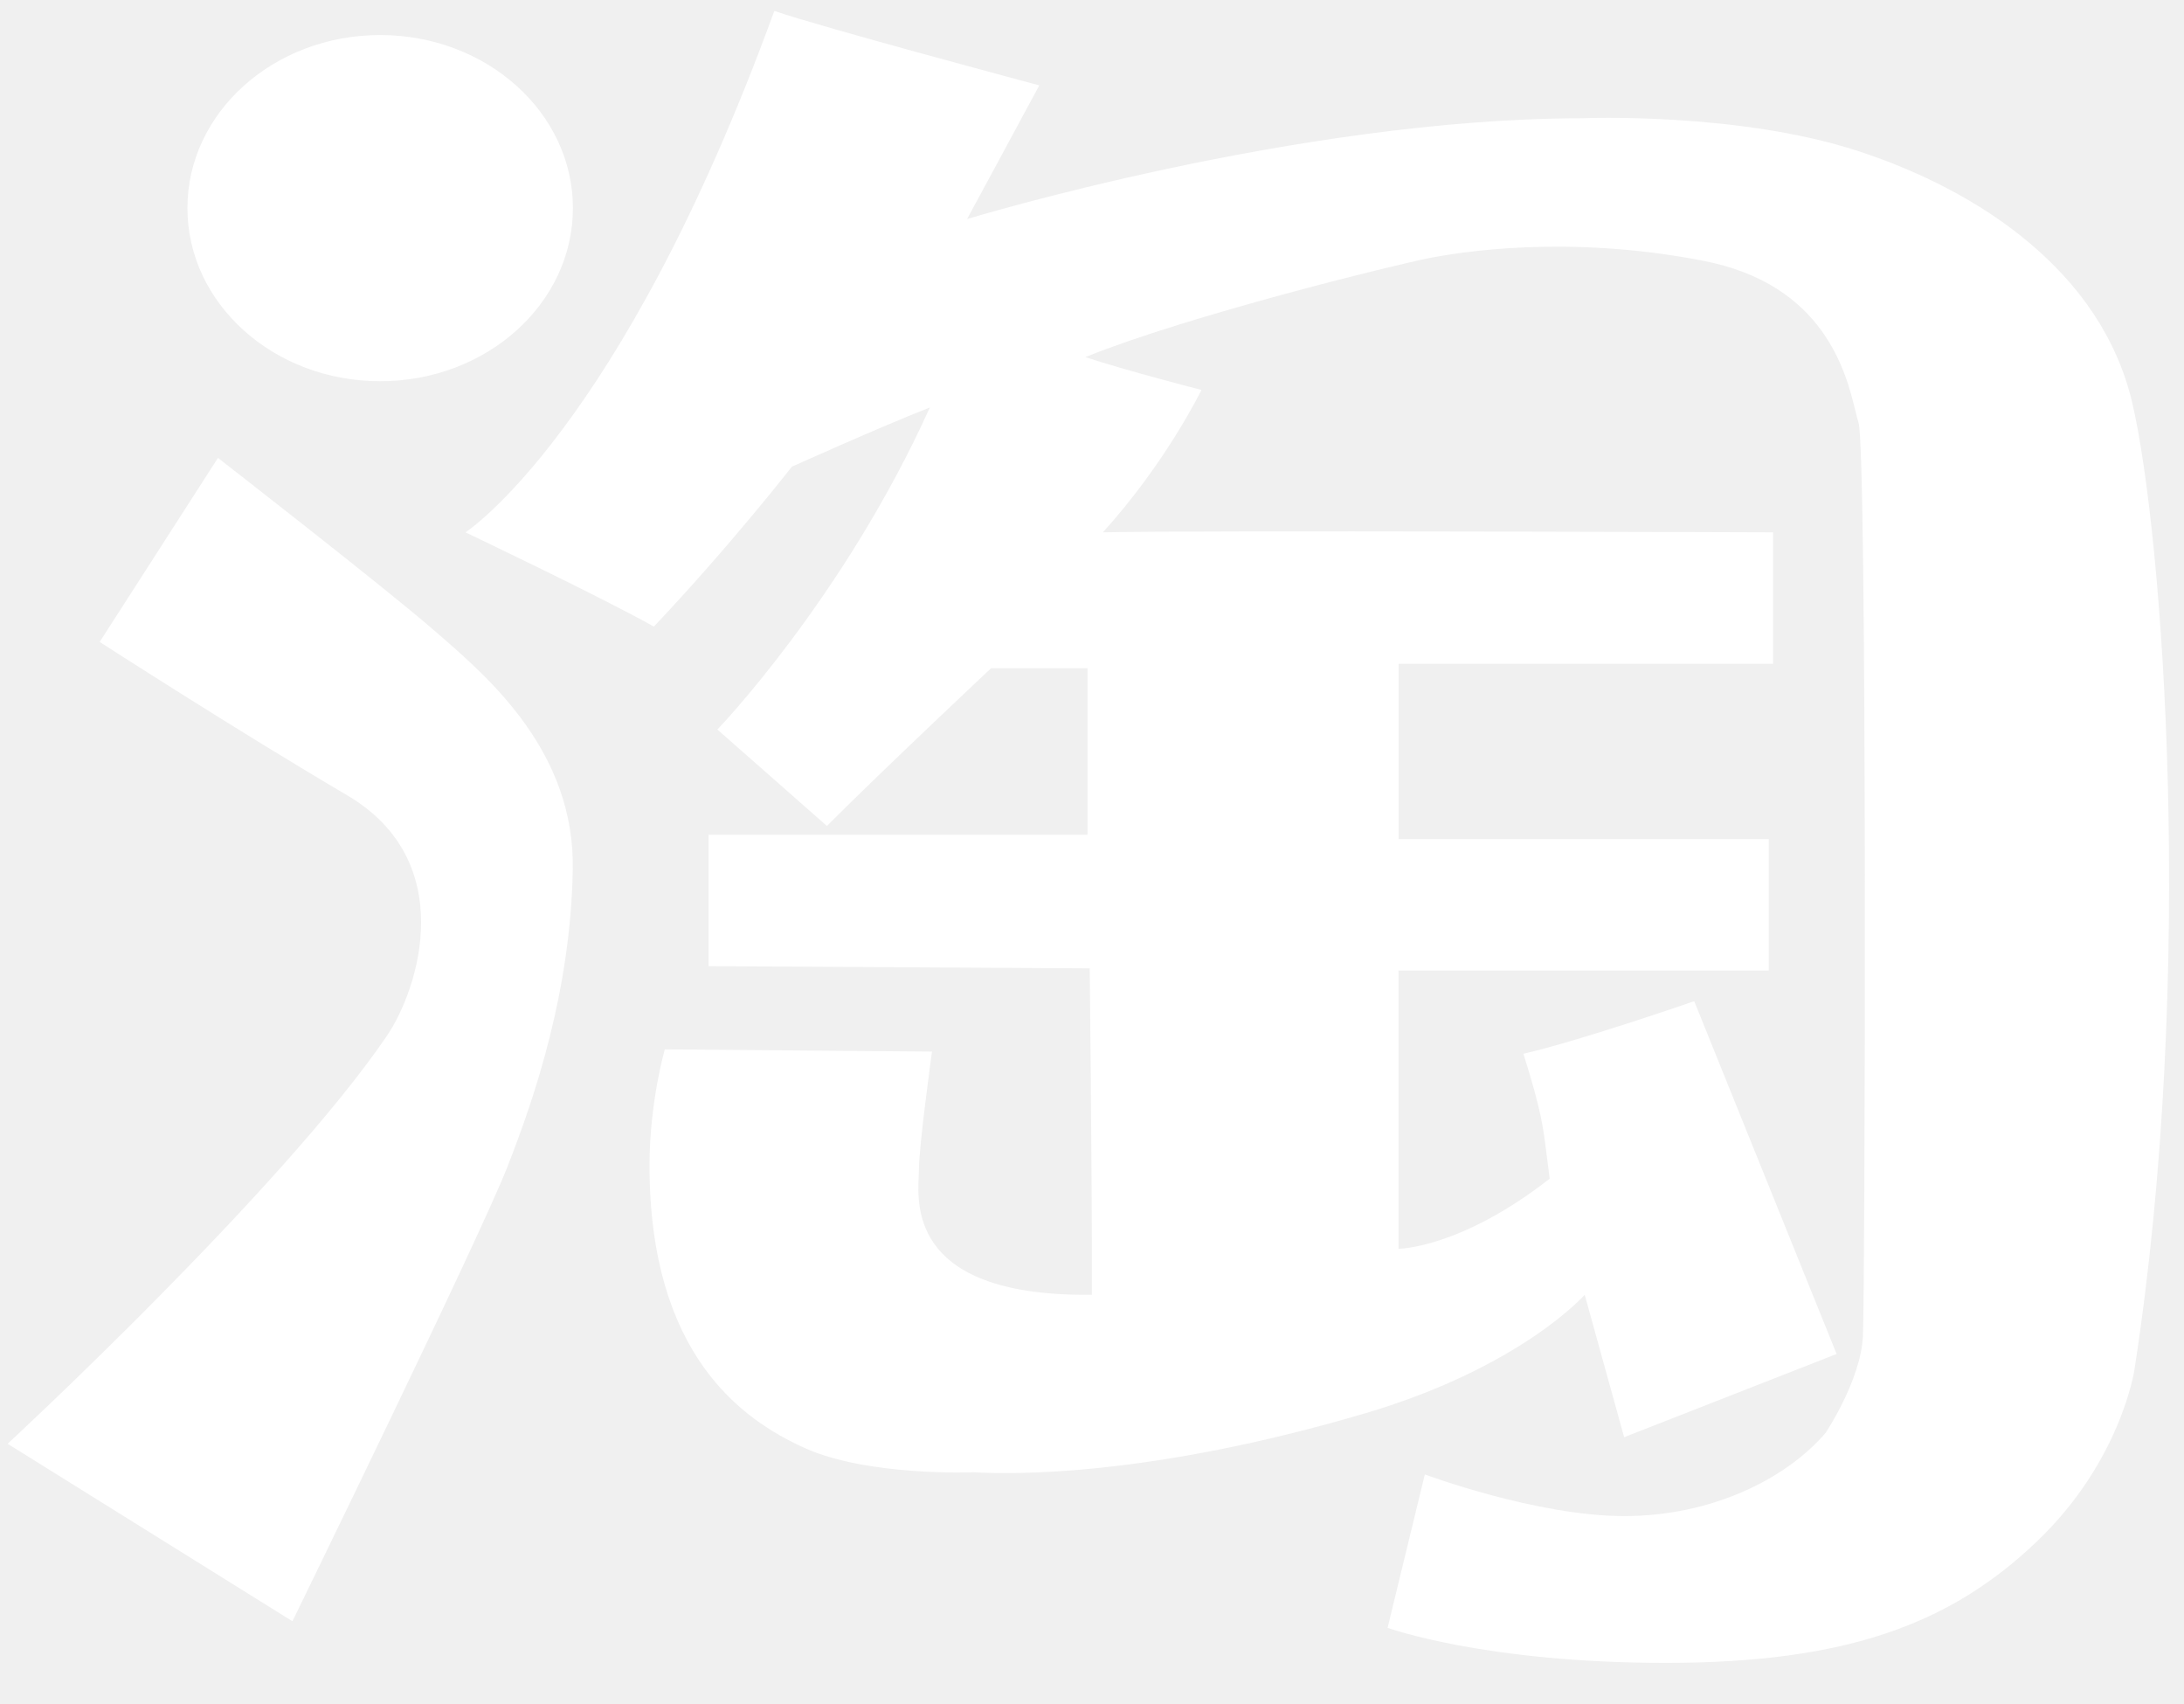
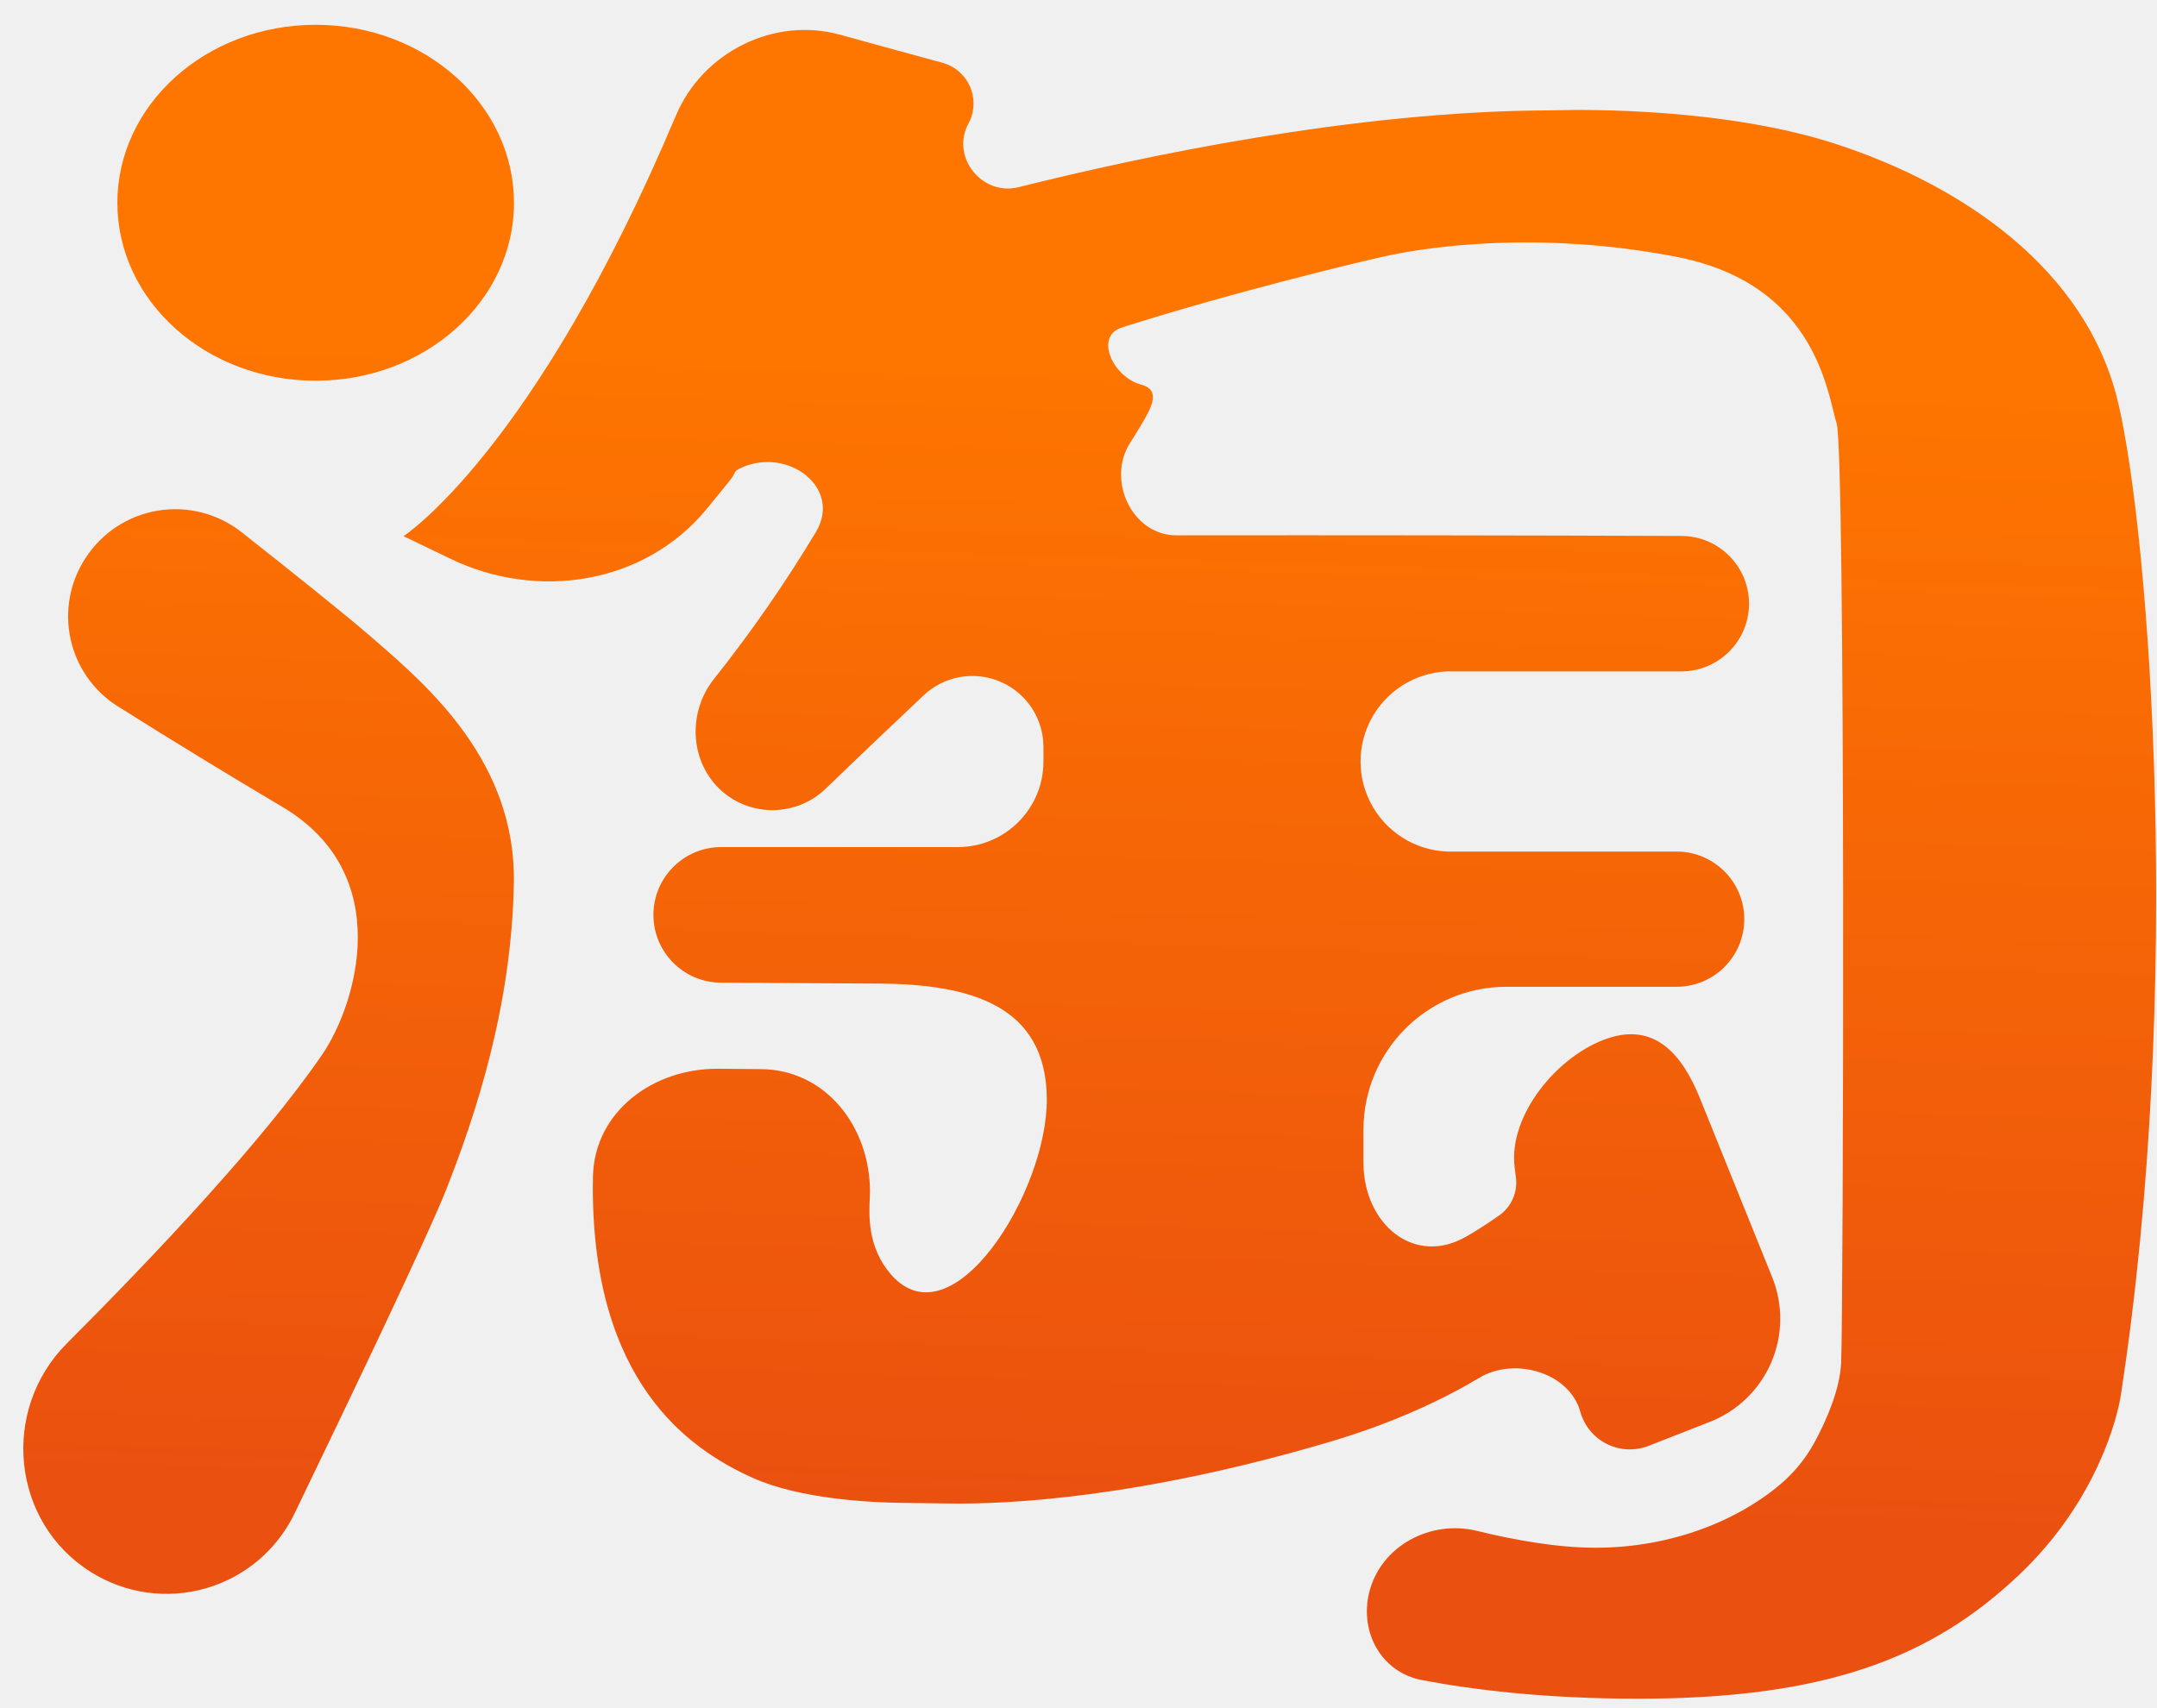
- <svg xmlns="http://www.w3.org/2000/svg" width="50" height="39" fill="none">
-   <path fill-rule="evenodd" clip-rule="evenodd" d="M17.727.25c-3.51 9.628-7.07 11.934-7.07 11.934s3.059 1.455 4.313 2.157c1.754-1.856 3.159-3.66 3.159-3.66s2.005-.903 3.159-1.355c-1.97 4.363-4.864 7.371-4.864 7.371l2.507 2.207c1.354-1.354 3.76-3.611 3.76-3.611h2.207v3.811h-8.675v3.009l8.725.05s.05 4.313.05 7.471c-4.097.047-4-1.981-3.966-2.713.003-.057.005-.105.005-.145 0-.551.3-2.708.3-2.708l-6.117-.05s-.35 1.204-.35 2.658c0 4.313 2.105 5.817 3.56 6.468 1.454.652 3.86.552 3.86.552.853.05 4.019.113 8.976-1.353 3.56-1.054 5.014-2.709 5.014-2.709l.903 3.26 4.864-1.905-3.26-8.074s-2.606.903-3.91 1.203c.409 1.311.45 1.652.534 2.334.019.153.04.323.067.525-2.056 1.604-3.46 1.604-3.46 1.604v-6.368h8.475v-3.009h-8.474v-4.01h8.574v-3.01s-13.338-.05-15.344 0c1.454-1.604 2.257-3.259 2.257-3.259s-1.756-.451-2.658-.752c2.357-.953 7.07-2.106 7.822-2.256.752-.151 3.21-.552 6.318.05 2.78.538 3.275 2.56 3.492 3.448.026.104.047.193.069.262.2.652.15 19.907.1 20.91-.05 1.003-.853 2.207-.853 2.207-.902 1.053-2.607 1.905-4.613 1.905-2.005 0-4.563-.953-4.563-.953l-.853 3.51s2.207.803 6.369.803 6.519-.903 8.474-2.758c1.956-1.855 2.257-3.962 2.257-3.962 1.404-9.075.652-19.105-.05-22.113-.702-3.008-3.51-4.864-6.269-5.766-2.758-.903-6.318-.753-6.318-.753-6.518 0-14.09 2.307-14.09 2.307l1.654-3.06S18.73.602 17.727.25zm-4.611 4.513c0 2.188-1.976 3.962-4.413 3.962-2.436 0-4.412-1.774-4.412-3.962C4.29 2.576 6.267.802 8.703.802c2.437 0 4.413 1.774 4.413 3.961zM2.282 14.692L4.99 10.48s3.81 2.958 4.964 3.961l.098.085c1.167 1.013 3.11 2.7 3.061 5.38-.05 2.758-.853 5.166-1.505 6.82-.651 1.655-4.913 10.38-4.913 10.38l-6.52-4.062s6.27-5.799 8.676-9.326c.752-1.104 1.654-4.012-.903-5.516-2.557-1.504-5.666-3.51-5.666-3.51z" fill="#fff" />
+ <svg xmlns="http://www.w3.org/2000/svg" width="48" height="38" fill="none">
+   <path fill-rule="evenodd" clip-rule="evenodd" d="M18.698.774c-1.474-.41-3.061.387-3.656 1.796-3.152 7.478-6.062 9.364-6.063 9.364 0 0 .434.206 1.04.5 1.941.941 4.324.567 5.698-1.095.229-.277.412-.504.538-.662.13-.162.055-.184.245-.268 1.04-.467 2.244.452 1.658 1.43a30.555 30.555 0 01-2.269 3.272c-.597.75-.542 1.865.178 2.5a1.709 1.709 0 002.314-.063c.81-.783 1.67-1.597 2.179-2.077a1.581 1.581 0 012.66 1.153v.325a1.905 1.905 0 01-1.905 1.905h-5.26a1.509 1.509 0 00-.01 3.018l3.5.02c2.068.011 3.733.492 3.75 2.56.018 2.075-2.108 5.48-3.47 3.912-.522-.602-.488-1.318-.47-1.693.002-.057.005-.105.005-.145 0-1.444-.981-2.718-2.425-2.73l-.952-.008c-1.444-.011-2.75.947-2.788 2.39a9.146 9.146 0 00-.003.248c0 4.313 2.105 5.817 3.56 6.468 1.044.468 2.58.549 3.363.557l.995.013c1.284.02 4.22-.112 8.479-1.371 1.445-.428 2.543-.955 3.337-1.43.78-.466 1.999-.116 2.241.76a1.144 1.144 0 001.518.759l1.365-.535a2.465 2.465 0 001.387-3.218l-1.609-3.986c-.402-.996-1.01-1.67-2.032-1.338-1.116.363-2.238 1.711-2.09 2.876.01.07.018.143.027.22a.892.892 0 01-.358.842 9.75 9.75 0 01-.74.477c-1.174.679-2.294-.287-2.294-1.642v-.73a3.184 3.184 0 013.184-3.185h3.786a1.504 1.504 0 000-3.009h-4.965a2.006 2.006 0 110-4.01h5.062a1.507 1.507 0 00.011-3.015 2346.12 2346.12 0 00-11.241-.014c-.983.002-1.56-1.228-1.03-2.057.099-.156.188-.301.266-.433.227-.38.413-.749-.016-.863-.63-.167-1.054-1.075-.433-1.273 2.415-.77 5.438-1.505 6.027-1.622.753-.151 3.21-.552 6.318.05 2.781.538 3.275 2.56 3.492 3.448.026.104.048.193.069.262.2.652.15 19.907.1 20.91-.029.587-.316 1.243-.55 1.686a3.302 3.302 0 01-.727.949c-.96.846-2.463 1.477-4.189 1.477-.859 0-1.819-.175-2.636-.375-1.04-.255-2.149.337-2.402 1.377-.215.886.278 1.771 1.173 1.943 1.072.205 2.69.415 4.818.415 4.162 0 6.52-.903 8.475-2.758 1.767-1.677 2.183-3.559 2.246-3.906.008-.037.013-.075.019-.113 1.392-9.06.642-19.054-.059-22.056-.702-3.008-3.51-4.864-6.268-5.766-2.458-.805-5.554-.773-6.198-.757-.082.002-.161.004-.243.004-4.314.02-9.063 1.032-11.764 1.709-.814.204-1.515-.676-1.116-1.414a.94.94 0 00-.581-1.356c-.64-.174-1.469-.4-2.27-.622zm-7.26 3.74c0 2.187-1.976 3.96-4.413 3.96-2.437 0-4.413-1.773-4.413-3.96 0-2.188 1.976-3.962 4.413-3.962 2.437 0 4.412 1.774 4.412 3.961zM2.621 15.722a2.368 2.368 0 01-.724-3.292 2.38 2.38 0 013.475-.588c1.094.863 2.329 1.848 2.904 2.348l.097.085c1.168 1.013 3.111 2.7 3.062 5.38-.05 2.758-.853 5.166-1.505 6.82-.391.995-2.086 4.542-3.377 7.215a3.162 3.162 0 01-4.524 1.304c-1.778-1.108-2.022-3.61-.542-5.092 1.958-1.96 4.386-4.53 5.686-6.435.752-1.104 1.654-4.011-.903-5.516a155.893 155.893 0 01-3.649-2.23z" fill="url(#paint0_linear)" />
+   <defs>
+     <linearGradient id="paint0_linear" x1="7.318" y1="7.583" x2="6.528" y2="33.32" gradientUnits="userSpaceOnUse">
+       <stop stop-color="#FE7500" />
+       <stop offset="1" stop-color="#EA500F" />
+     </linearGradient>
+   </defs>
</svg>
